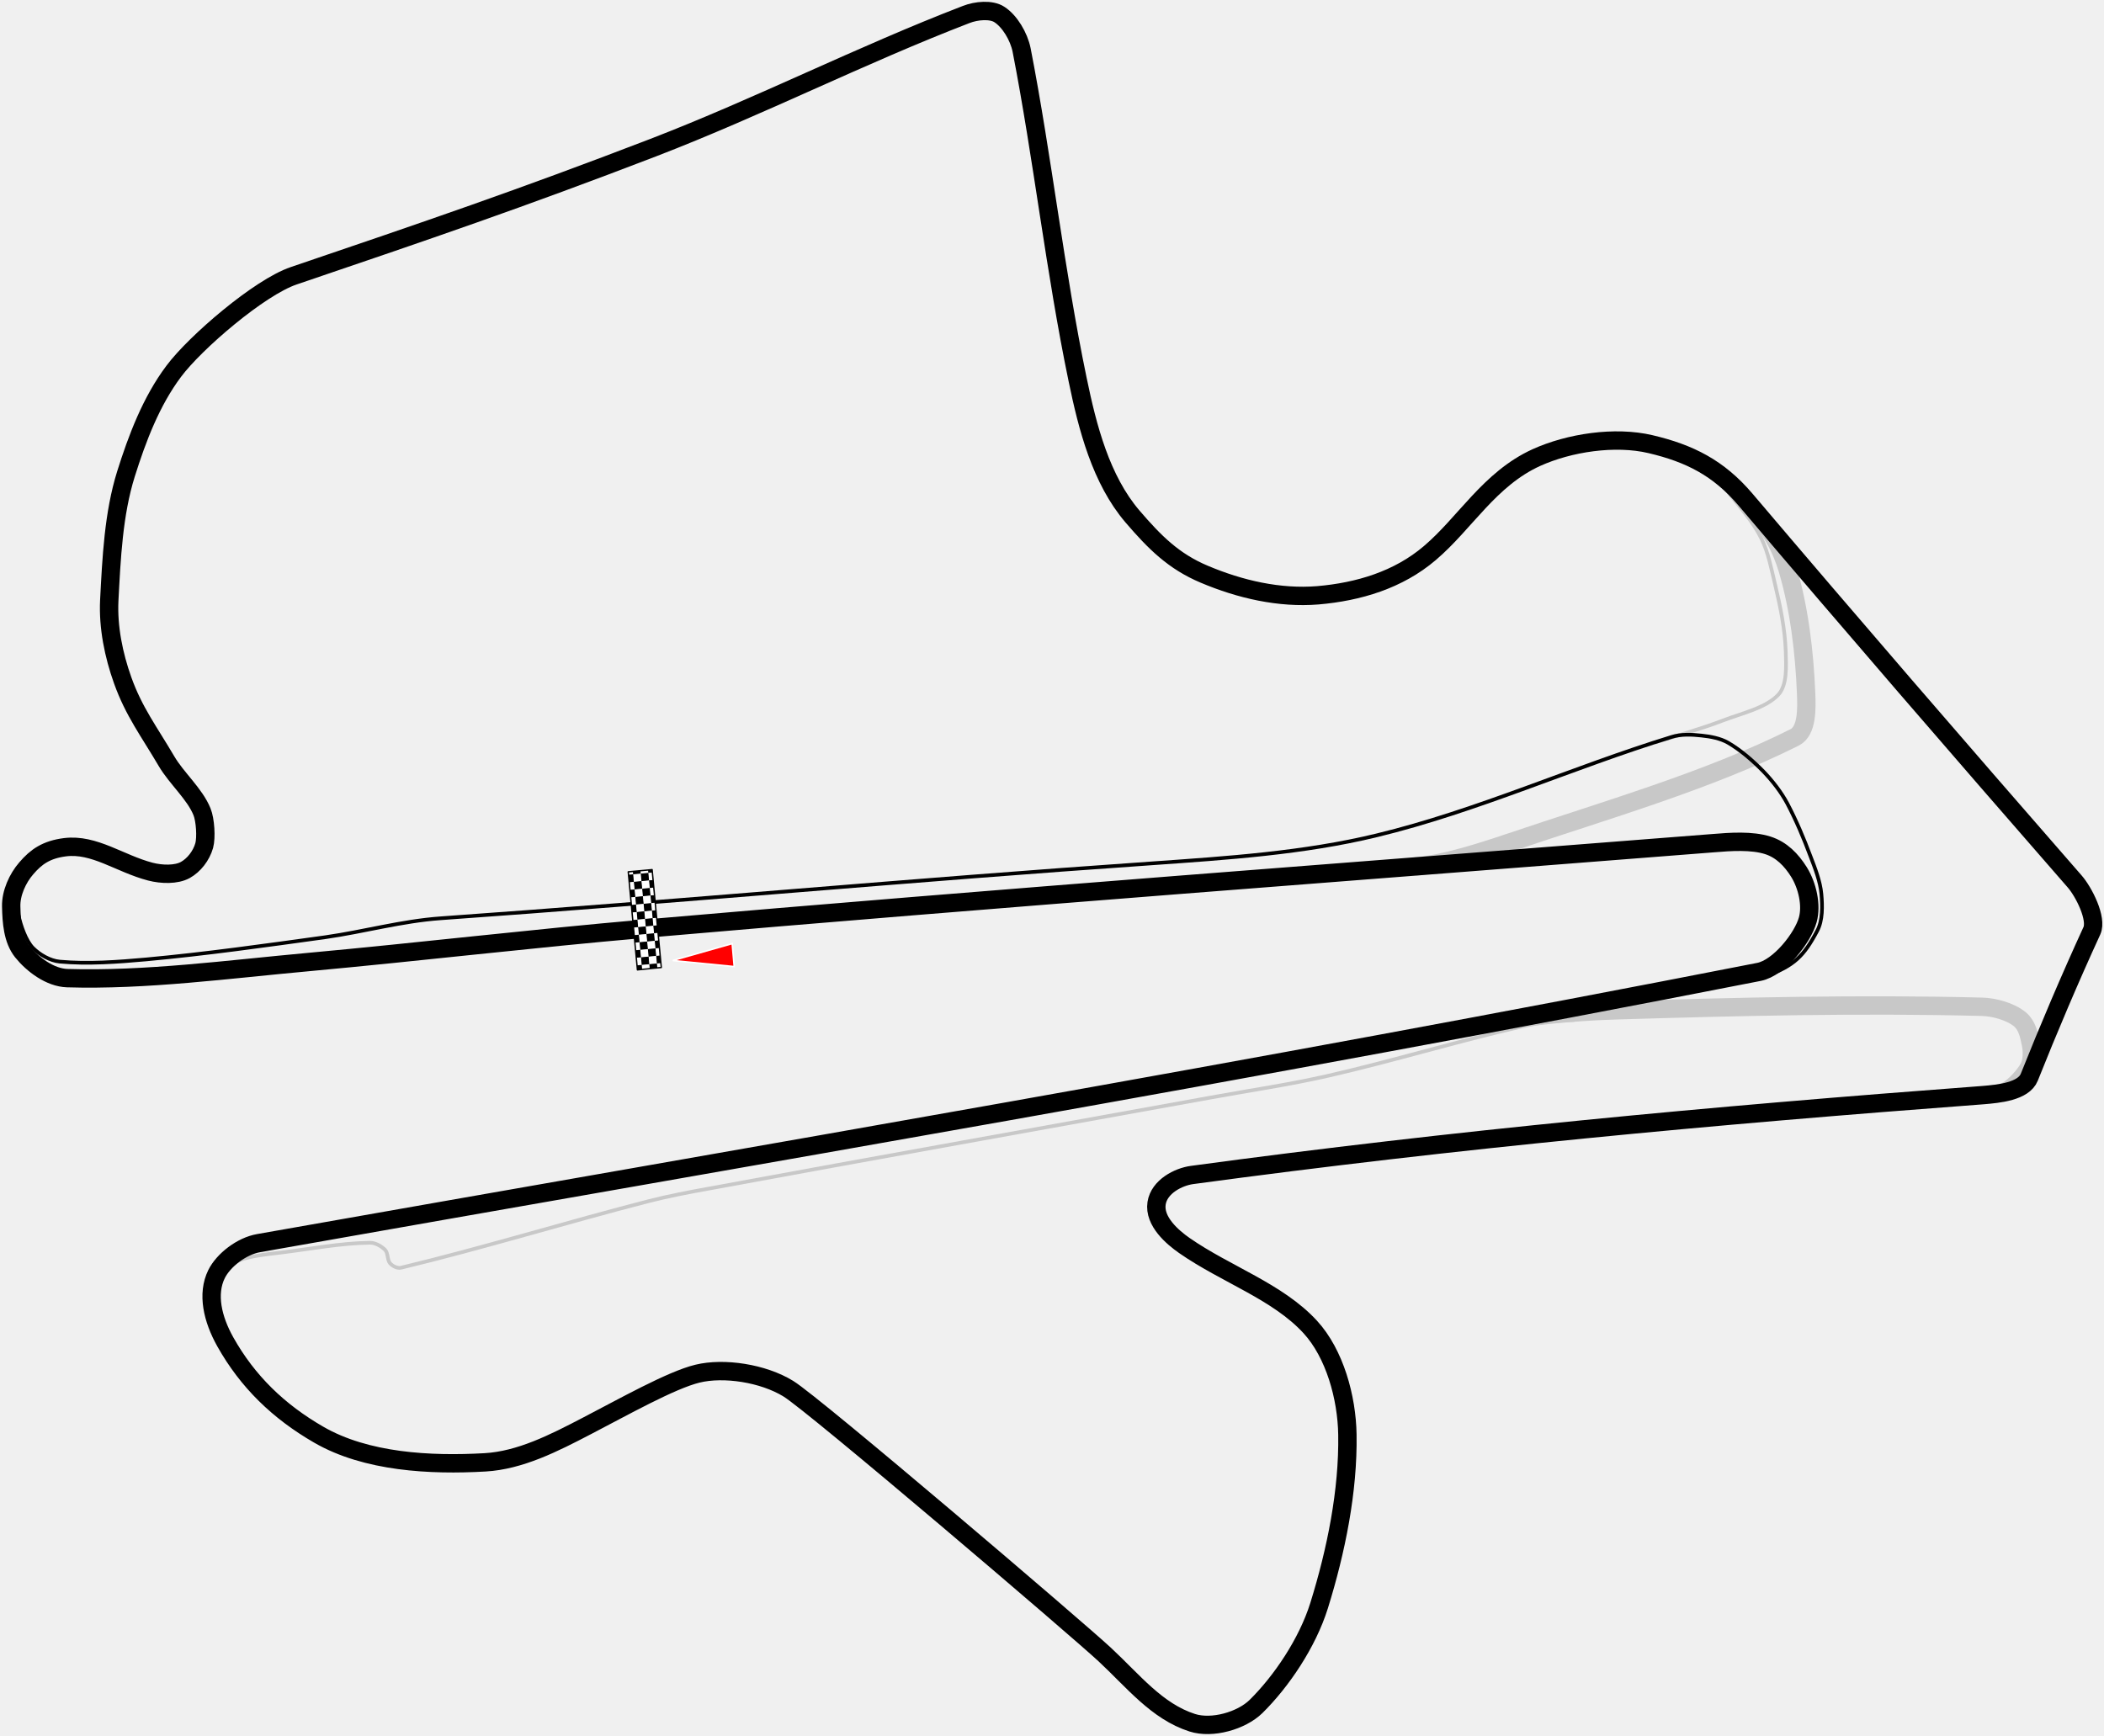
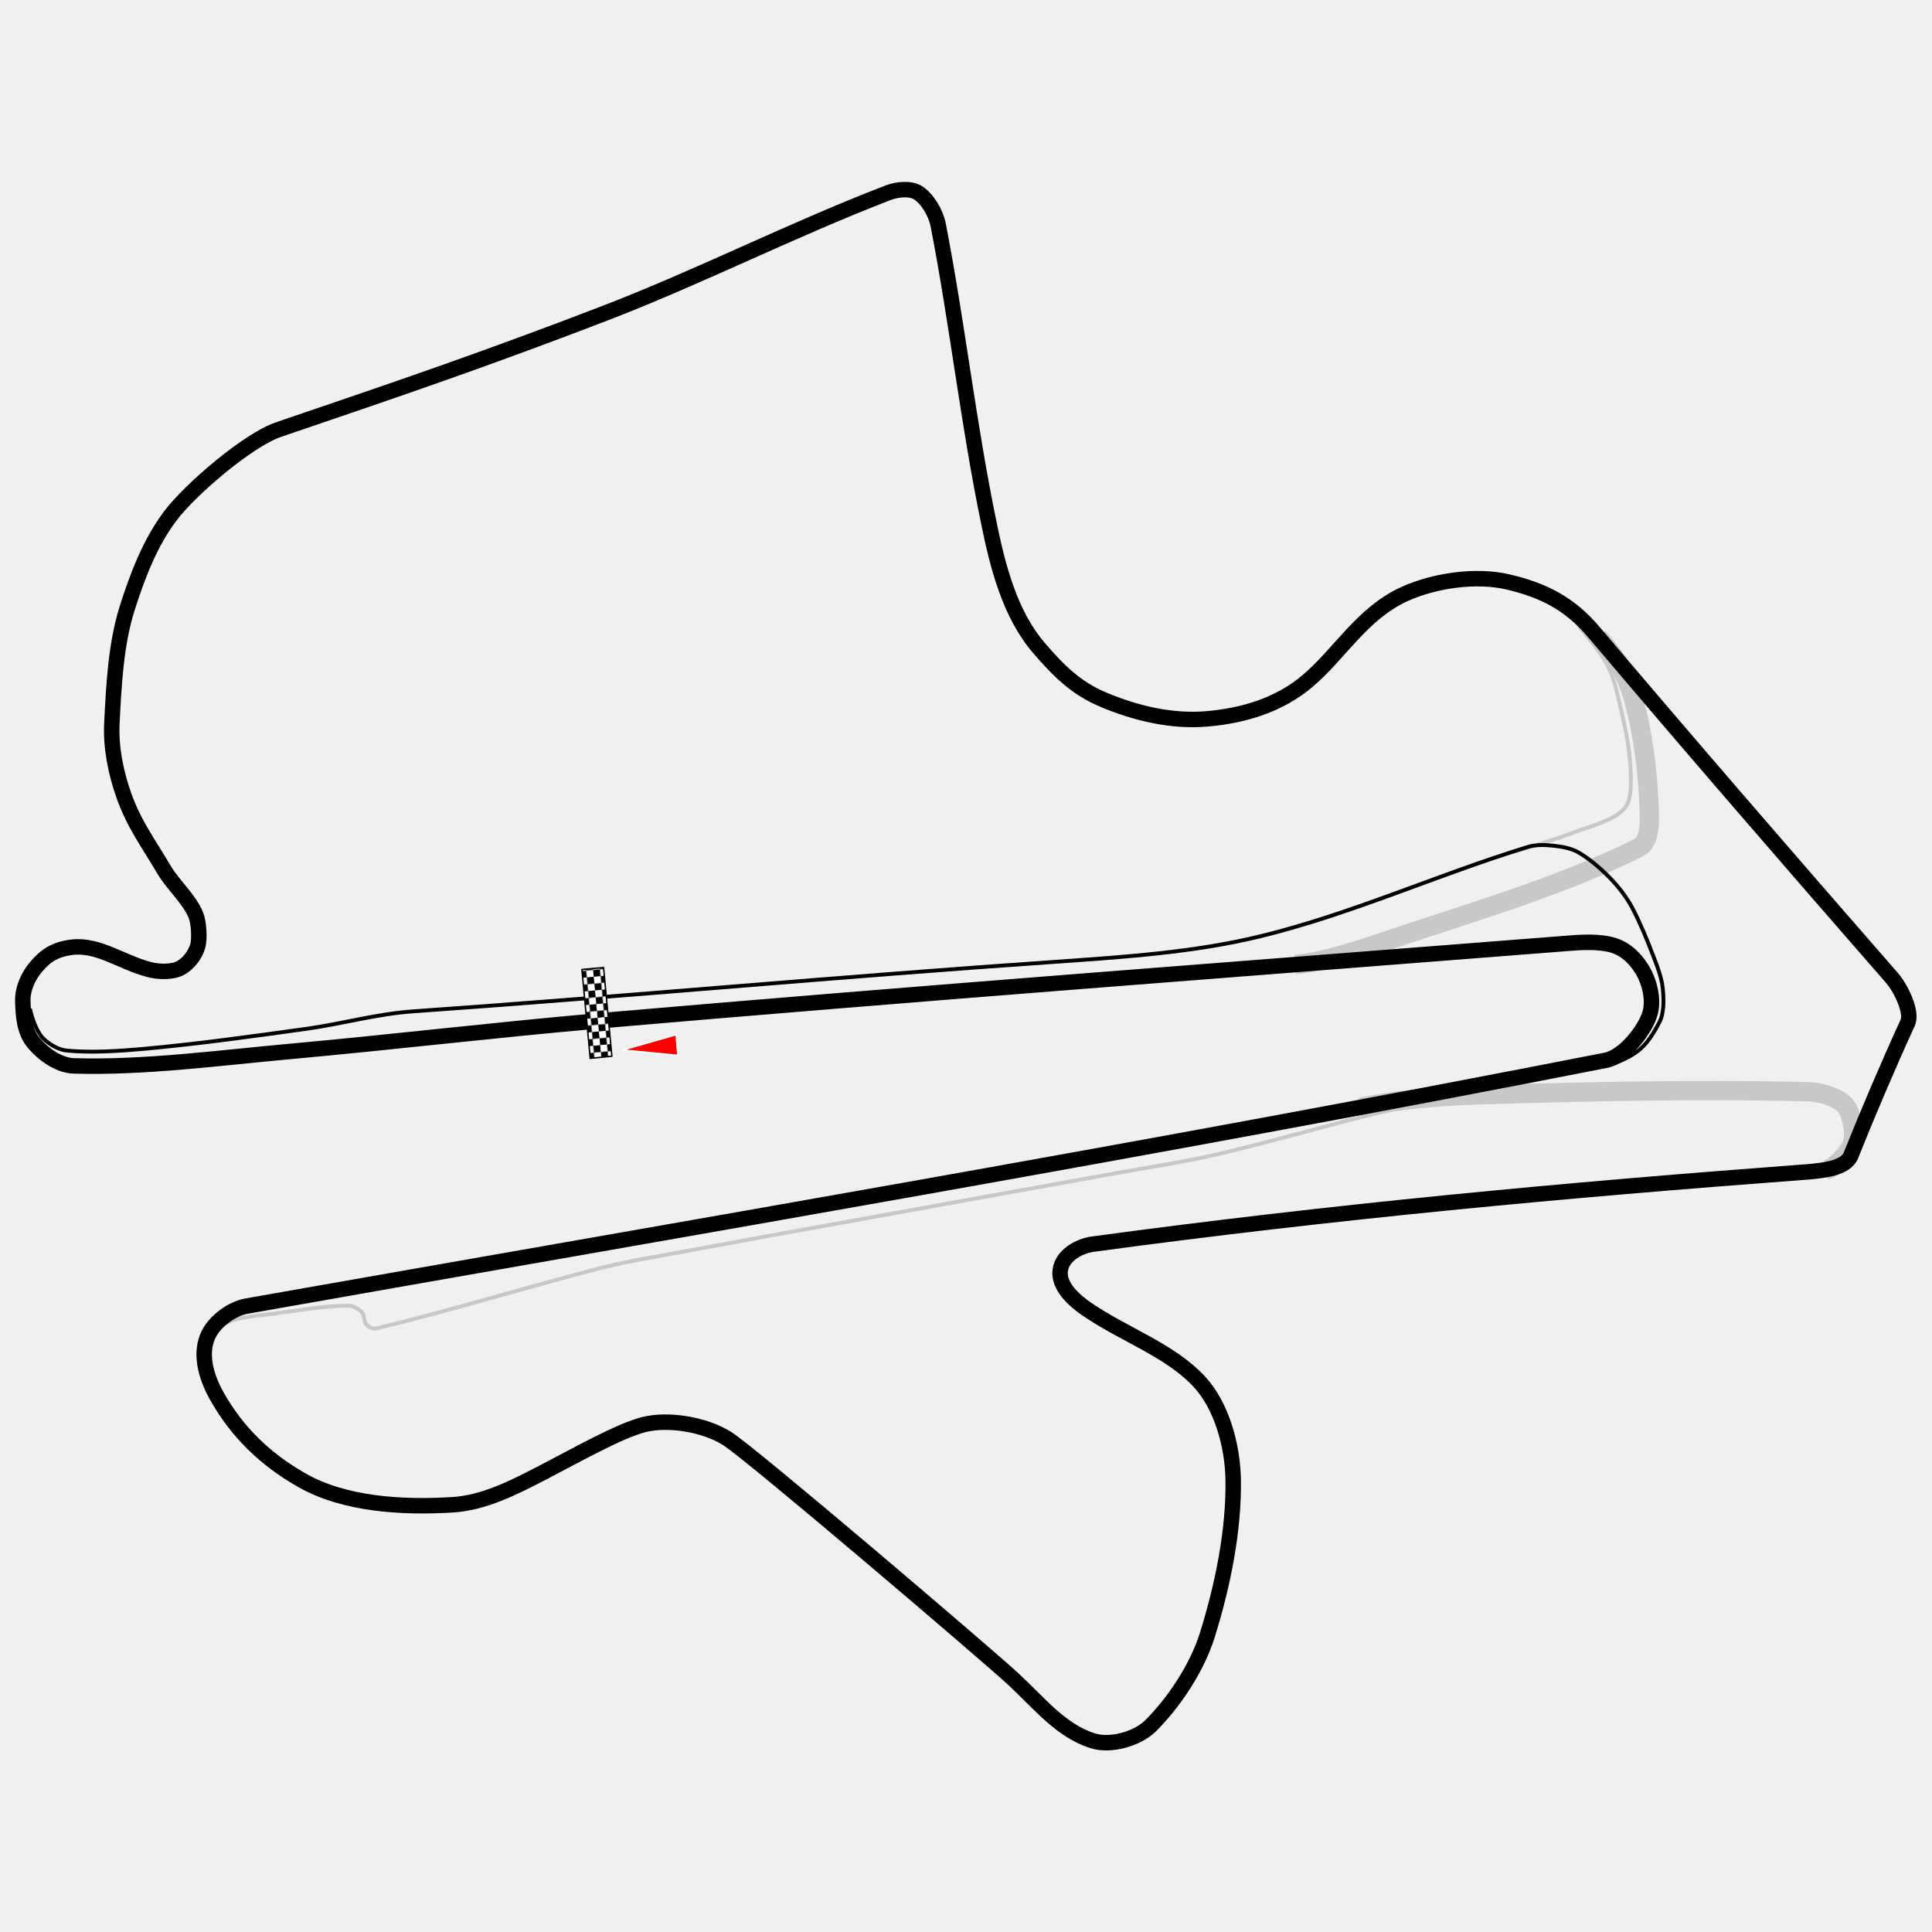
- <svg xmlns="http://www.w3.org/2000/svg" xmlns:xlink="http://www.w3.org/1999/xlink" version="1.1" id="svg2383" x="0px" y="0px" viewBox="0 0 1145.7 945.3" style="enable-background:new 0 0 1145.7 945.3;" xml:space="preserve">
+ <svg xmlns="http://www.w3.org/2000/svg" xmlns:xlink="http://www.w3.org/1999/xlink" version="1.1" id="svg2383" x="0px" y="0px" viewBox="0 0 1000 1000" style="enable-background:new 0 0 1000 1000;" xml:space="preserve">
  <style type="text/css">
	.st0{fill:none;}
	.st1{fill:#FFFFFF;}
	.st2{fill:none;stroke:#C8C8C8;stroke-width:10;stroke-linejoin:round;}
	.st3{fill:none;stroke:#C8C8C8;stroke-width:2;stroke-linejoin:round;}
- 	.st4{fill:none;stroke:#000000;stroke-width:10;stroke-linejoin:round;}
+ 	.st4{fill:none;stroke:#000000;stroke-width:8;stroke-linejoin:round;}
	.st5{fill:none;stroke:#000000;stroke-width:2;stroke-linejoin:round;}
	.st6{fill:#FF0000;stroke:#FFFFFF;stroke-width:0.838;stroke-linecap:round;}
	.st7{fill:url(#rect3457_2_);stroke:#000000;stroke-width:0.75;stroke-linecap:round;stroke-linejoin:round;}
</style>
  <pattern y="945.3" width="18.2" height="18.1" patternUnits="userSpaceOnUse" id="rect3457_1_" viewBox="0 -18.2 18.2 18.1" style="overflow:visible;">
    <g>
      <rect x="0" y="-18.2" class="st0" width="18.2" height="18.1" />
      <g>
        <rect x="0" y="-18.2" class="st0" width="18.2" height="18.1" />
        <g id="g4907_2_" transform="translate(-1025.535,-1215.281)">
          <rect id="rect4899_2_" x="1025.5" y="1197.1" width="18.2" height="18.1" />
          <rect id="rect4903_2_" x="1025.5" y="1197.1" class="st1" width="9.1" height="9.1" />
          <rect id="rect4905_2_" x="1034.6" y="1206.2" class="st1" width="9.1" height="9.1" />
        </g>
      </g>
    </g>
  </pattern>
-   <path id="path4138" class="st2" d="M953,275.2c11.4,12.8,16.9,23,20.5,35.1c6.3,21.4,9.1,45.1,10,67.4  c0.3,8.1,0.7,20.4-6.3,23.9c-47,23.6-103.3,39.7-155.6,57.4c-14.8,5-35.7,11.7-50.9,12.9" />
-   <path id="path4140" class="st2" d="M810.1,557.6c22-4.4,47.3-6.7,70.6-7.4c67.1-2,131.9-3.6,198.8-1.9  c6.1,0.2,15.1,2.4,20.5,6.9c3.8,3.2,4.9,8.5,5.8,12.8c0.9,4.2,1,9.6-0.9,13.3c-2.5,4.8-9.9,12.9-15,13.9" />
-   <path id="path4144" class="st3" d="M127.8,687.8c4.1-3.5,18.5-4.8,24.8-5.6  c16.4-2,32.8-5.2,48.9-5.4c3,0,6.2,1.9,8.2,3.9c1.7,1.7,1.1,5.5,2.7,7.3c1.3,1.5,4,2.9,6,2.4c44.9-10.8,89.9-24.7,135-36.3  c11-2.8,22.1-4.9,33.2-6.9c90.9-16.8,181.9-33,272.8-49.5c21.3-3.9,42.7-7,63.7-11.8c35.4-8.1,70.3-18.8,105.7-26.9  c9.2-2.1,18.7-3.5,28.5-3.5" />
-   <path id="path4146" class="st3" d="M940.8,267.7c6.7,8.6,13.9,16.5,18.4,25.7  c3.7,7.5,5.3,16.2,7.3,24.5c2.9,12.2,5.5,24.6,5.9,36.9c0.2,7.9,0.9,18.3-4.1,23.6c-6.8,7.2-19.7,10-29.9,13.9  c-12.2,4.7-24.9,8.2-37.4,12.1" />
-   <path id="track" class="st4" d="M350.8,505.8  c-60.9,5.3-121.6,12.5-182.5,18.1c-43.9,4-89.1,10.1-131.7,8.8c-9.3-0.3-18.8-7.4-24.5-14.5c-5.2-6.6-5.8-16-6-24.5  c-0.2-7.3,3.5-15.4,8.2-20.8c5.4-6.3,10.9-10.2,21.1-11.5c16-2,29.7,8.9,46.5,13.3c6.2,1.6,14.1,1.8,19-0.9  c4.7-2.6,8.7-7.7,10.3-13.3c1.2-4.4,0.6-14-1.2-18.4c-3.9-9.7-13.9-18.3-19.3-27.5c-9.5-16.2-17.8-27-23.9-44.1  c-4.9-13.7-8-28.9-7.3-43.5c1.2-22.9,2.3-47.2,9.1-68.9c6.1-19.4,13.7-39.5,26-55.9c11.8-15.8,46.7-45.7,65.3-52  c73-24.8,123.2-41.9,195.8-69.8c57.6-22.2,113.2-50.5,170.4-72.5c5.6-2.2,13.7-2.9,18.1,0c5.6,3.6,10.6,11.9,12.1,19.3  c11.5,59.1,18.2,120.3,30.5,179.5c5.4,26.2,12.7,54.5,29.9,74.6c12.1,14.1,22.4,24.4,39,31.4c19.6,8.3,41,13.2,61.9,11.5  c22.2-1.9,43.9-8.4,61-23c19.2-16.3,32.5-40.4,58-52c17.9-8.1,42.8-11.9,62.2-7.3c21.2,5,37,12.9,51.7,30.2  c58.9,69.4,113.1,132.1,179.2,207.9c5,5.7,12.4,20.3,9.4,26.9c-11.9,25.9-23.7,53.7-34.1,79.8c-3.1,7.7-16.6,9-25.1,9.7  c-149.3,11.2-286.8,24-430.8,43.5c-7.4,1-17.9,6.3-19.3,15.4c-1.5,9.9,8.8,18.6,15.1,23c22.7,15.8,50.8,25,68.6,44.4  c13.3,14.5,19.9,38.4,20.2,58.6c0.5,30.6-6.1,63.2-15.4,93.1c-6.4,20.5-20.6,41.4-34.4,55c-7.9,7.7-23.8,12.3-34.7,8.8  c-19.3-6.2-32.1-22.7-47.7-37.2c-15.4-14.3-158-136-172.2-144.7c-13.8-8.5-35.2-11.7-49.5-8.2c-14.4,3.5-40.6,18.3-60.1,28.4  c-18.2,9.5-36.5,18.8-55.6,19.9c-29.7,1.7-64.7-0.1-90.6-15.1c-21.8-12.6-38.6-28.8-50.8-50.5c-7-12.5-10.1-26.1-4.8-36.9  c3.7-7.5,13.6-15.3,23-16.9c276.6-48.9,540.7-93.6,816.9-147.7c11.1-2.2,23.9-18.6,26.6-28.4c2.2-7.9-0.2-18.6-4.8-26  c-4.2-6.7-9.5-12.1-16.9-14.5c-8.7-2.8-20.3-2-29.9-1.2C737.7,474.6,545.3,488.9,350.8,505.8z" />
-   <path id="pit" class="st5" d="M961.9,531.5c15-5.6,20.3-10.7,27.6-24.5  c3.1-5.7,2.9-13.7,2.3-20.2c-0.6-6.7-3.4-13.9-5.9-20.4c-3.7-9.9-7.8-19.6-12.7-28.9c-3.4-6.3-8-12.2-13-17.4  c-5.7-5.8-12.2-11.5-19.2-15.6c-4.2-2.4-9.5-3.4-14.4-3.9c-5.4-0.6-11.2-0.9-16.5,0.8c-53.7,16.5-105.8,40.3-160.3,53.5  c-39.9,9.7-81.7,12.4-122.8,15.3c-130.7,9-258.2,20.8-387,29.9c-21.2,1.5-41.8,7.3-62.8,10.3c-32.5,4.5-65,9.1-97.6,12.1  c-15.6,1.4-31.8,2.6-47.1,1.2c-5.3-0.5-10.9-3.8-14.5-7.4c-3.9-3.9-6.8-12.5-7.9-17.8" />
-   <path id="path3463" class="st6" d="  M398.7,513.9l1.1,12.5l-33.5-3.3L398.7,513.9z" />
-   <pattern id="rect3457_2_" xlink:href="#rect3457_1_" patternTransform="matrix(0.4542 -4.283991e-02 4.283991e-02 0.4542 -9093.427 7622.394)">
+   <path id="path4138" class="st2" d="M827.3,329.9c9.8,11,14.6,19.8,17.7,30.2c5.4,18.4,7.8,38.8,8.6,58  c0.3,7,0.6,17.6-5.4,20.6c-40.5,20.3-89,34.2-134,49.4c-12.7,4.3-30.7,10.1-43.8,11.1" />
+   <path id="path4140" class="st2" d="M704.2,573.1c18.9-3.8,40.7-5.8,60.8-6.4  c57.8-1.7,113.6-3.1,171.2-1.6c5.3,0.2,13,2.1,17.7,5.9c3.3,2.8,4.2,7.3,5,11c0.8,3.6,0.9,8.3-0.8,11.5c-2.2,4.1-8.5,11.1-12.9,12" />
+   <path id="path4144" class="st3" d="M116.7,685.2c3.5-3,15.9-4.1,21.4-4.8  c14.1-1.7,28.2-4.5,42.1-4.6c2.6,0,5.3,1.6,7.1,3.4c1.5,1.5,0.9,4.7,2.3,6.3c1.1,1.3,3.4,2.5,5.2,2.1c38.7-9.3,77.4-21.3,116.2-31.3  c9.5-2.4,19-4.2,28.6-5.9c78.3-14.5,156.6-28.4,234.9-42.6c18.3-3.4,36.8-6,54.9-10.2c30.5-7,60.5-16.2,91-23.2  c7.9-1.8,16.1-3,24.5-3" />
+   <path id="path4146" class="st3" d="M816.8,323.5c5.8,7.4,12,14.2,15.8,22.1c3.2,6.5,4.6,13.9,6.3,21.1  c2.5,10.5,4.7,21.2,5.1,31.8c0.2,6.8,0.8,15.8-3.5,20.3c-5.9,6.2-17,8.6-25.7,12c-10.5,4-21.4,7.1-32.2,10.4" />
+   <path id="track" class="st4" d="M308.7,528.5  c-52.4,4.6-104.7,10.8-157.2,15.6c-37.8,3.4-76.7,8.7-113.4,7.6c-8-0.3-16.2-6.4-21.1-12.5c-4.5-5.7-5-13.8-5.2-21.1  c-0.2-6.3,3-13.3,7.1-17.9c4.6-5.4,9.4-8.8,18.2-9.9c13.8-1.7,25.6,7.7,40,11.5c5.3,1.4,12.1,1.5,16.4-0.8c4-2.2,7.5-6.6,8.9-11.5  c1-3.8,0.5-12.1-1-15.8c-3.4-8.4-12-15.8-16.6-23.7c-8.2-13.9-15.3-23.2-20.6-38c-4.2-11.8-6.9-24.9-6.3-37.5  c1-19.7,2-40.6,7.8-59.3c5.3-16.7,11.8-34,22.4-48.1c10.2-13.6,40.2-39.4,56.2-44.8c62.9-21.4,106.1-36.1,168.6-60.1  c49.6-19.1,97.5-43.5,146.7-62.4c4.8-1.9,11.8-2.5,15.6,0c4.8,3.1,9.1,10.2,10.4,16.6c9.9,50.9,15.7,103.6,26.3,154.6  c4.6,22.6,10.9,46.9,25.7,64.2c10.4,12.1,19.3,21,33.6,27c16.9,7.1,35.3,11.4,53.3,9.9c19.1-1.6,37.8-7.2,52.5-19.8  c16.5-14,28-34.8,49.9-44.8c15.4-7,36.9-10.2,53.6-6.3c18.3,4.3,31.9,11.1,44.5,26c50.7,59.8,97.4,113.8,154.3,179  c4.3,4.9,10.7,17.5,8.1,23.2c-10.2,22.3-20.4,46.2-29.4,68.7c-2.7,6.6-14.3,7.7-21.6,8.4c-128.6,9.6-247,20.7-371,37.5  c-6.4,0.9-15.4,5.4-16.6,13.3c-1.3,8.5,7.6,16,13,19.8c19.5,13.6,43.7,21.5,59.1,38.2c11.5,12.5,17.1,33.1,17.4,50.5  c0.4,26.3-5.3,54.4-13.3,80.2c-5.5,17.7-17.7,35.6-29.6,47.4c-6.8,6.6-20.5,10.6-29.9,7.6c-16.6-5.3-27.6-19.5-41.1-32  c-13.3-12.3-136.1-117.1-148.3-124.6c-11.9-7.3-30.3-10.1-42.6-7.1c-12.4,3-35,15.8-51.8,24.5c-15.7,8.2-31.4,16.2-47.9,17.1  c-25.6,1.5-55.7-0.1-78-13c-18.8-10.8-33.2-24.8-43.7-43.5c-6-10.8-8.7-22.5-4.1-31.8c3.2-6.5,11.7-13.2,19.8-14.6  c238.2-42.1,465.6-80.6,703.4-127.2c9.6-1.9,20.6-16,22.9-24.5c1.9-6.8-0.2-16-4.1-22.4c-3.6-5.8-8.2-10.4-14.6-12.5  c-7.5-2.4-17.5-1.7-25.7-1C641.9,501.6,476.2,514,308.7,528.5z" />
+   <path id="pit" class="st5" d="M834.9,550.6c12.9-4.8,17.5-9.2,23.8-21.1  c2.7-4.9,2.5-11.8,2-17.4c-0.5-5.8-2.9-12-5.1-17.6c-3.2-8.5-6.7-16.9-10.9-24.9c-2.9-5.4-6.9-10.5-11.2-15  c-4.9-5-10.5-9.9-16.5-13.4c-3.6-2.1-8.2-2.9-12.4-3.4c-4.6-0.5-9.6-0.8-14.2,0.7c-46.2,14.2-91.1,34.7-138,46.1  c-34.4,8.4-70.4,10.7-105.7,13.2c-112.5,7.7-222.3,17.9-333.2,25.7c-18.3,1.3-36,6.3-54.1,8.9c-28,3.9-56,7.8-84,10.4  c-13.4,1.2-27.4,2.2-40.6,1c-4.6-0.4-9.4-3.3-12.5-6.4c-3.4-3.4-5.9-10.8-6.8-15.3" />
+   <path id="path3463" class="st6" d="  M350,535.5l0.9,10.8l-28.8-2.8L350,535.5z" />
+   <pattern id="rect3457_2_" xlink:href="#rect3457_1_" patternTransform="matrix(0.3911 -3.688968e-02 3.688968e-02 0.3911 -8889.992 5399.494)">
</pattern>
-   <polygon id="rect3457" class="st7" points="342.1,474.8 355.1,473.6 360.1,526.9 347.1,528.2 " />
+   <polygon id="rect3457" class="st7" points="301.2,501.8 312.4,500.8 316.7,546.7 305.5,547.8 " />
</svg>
